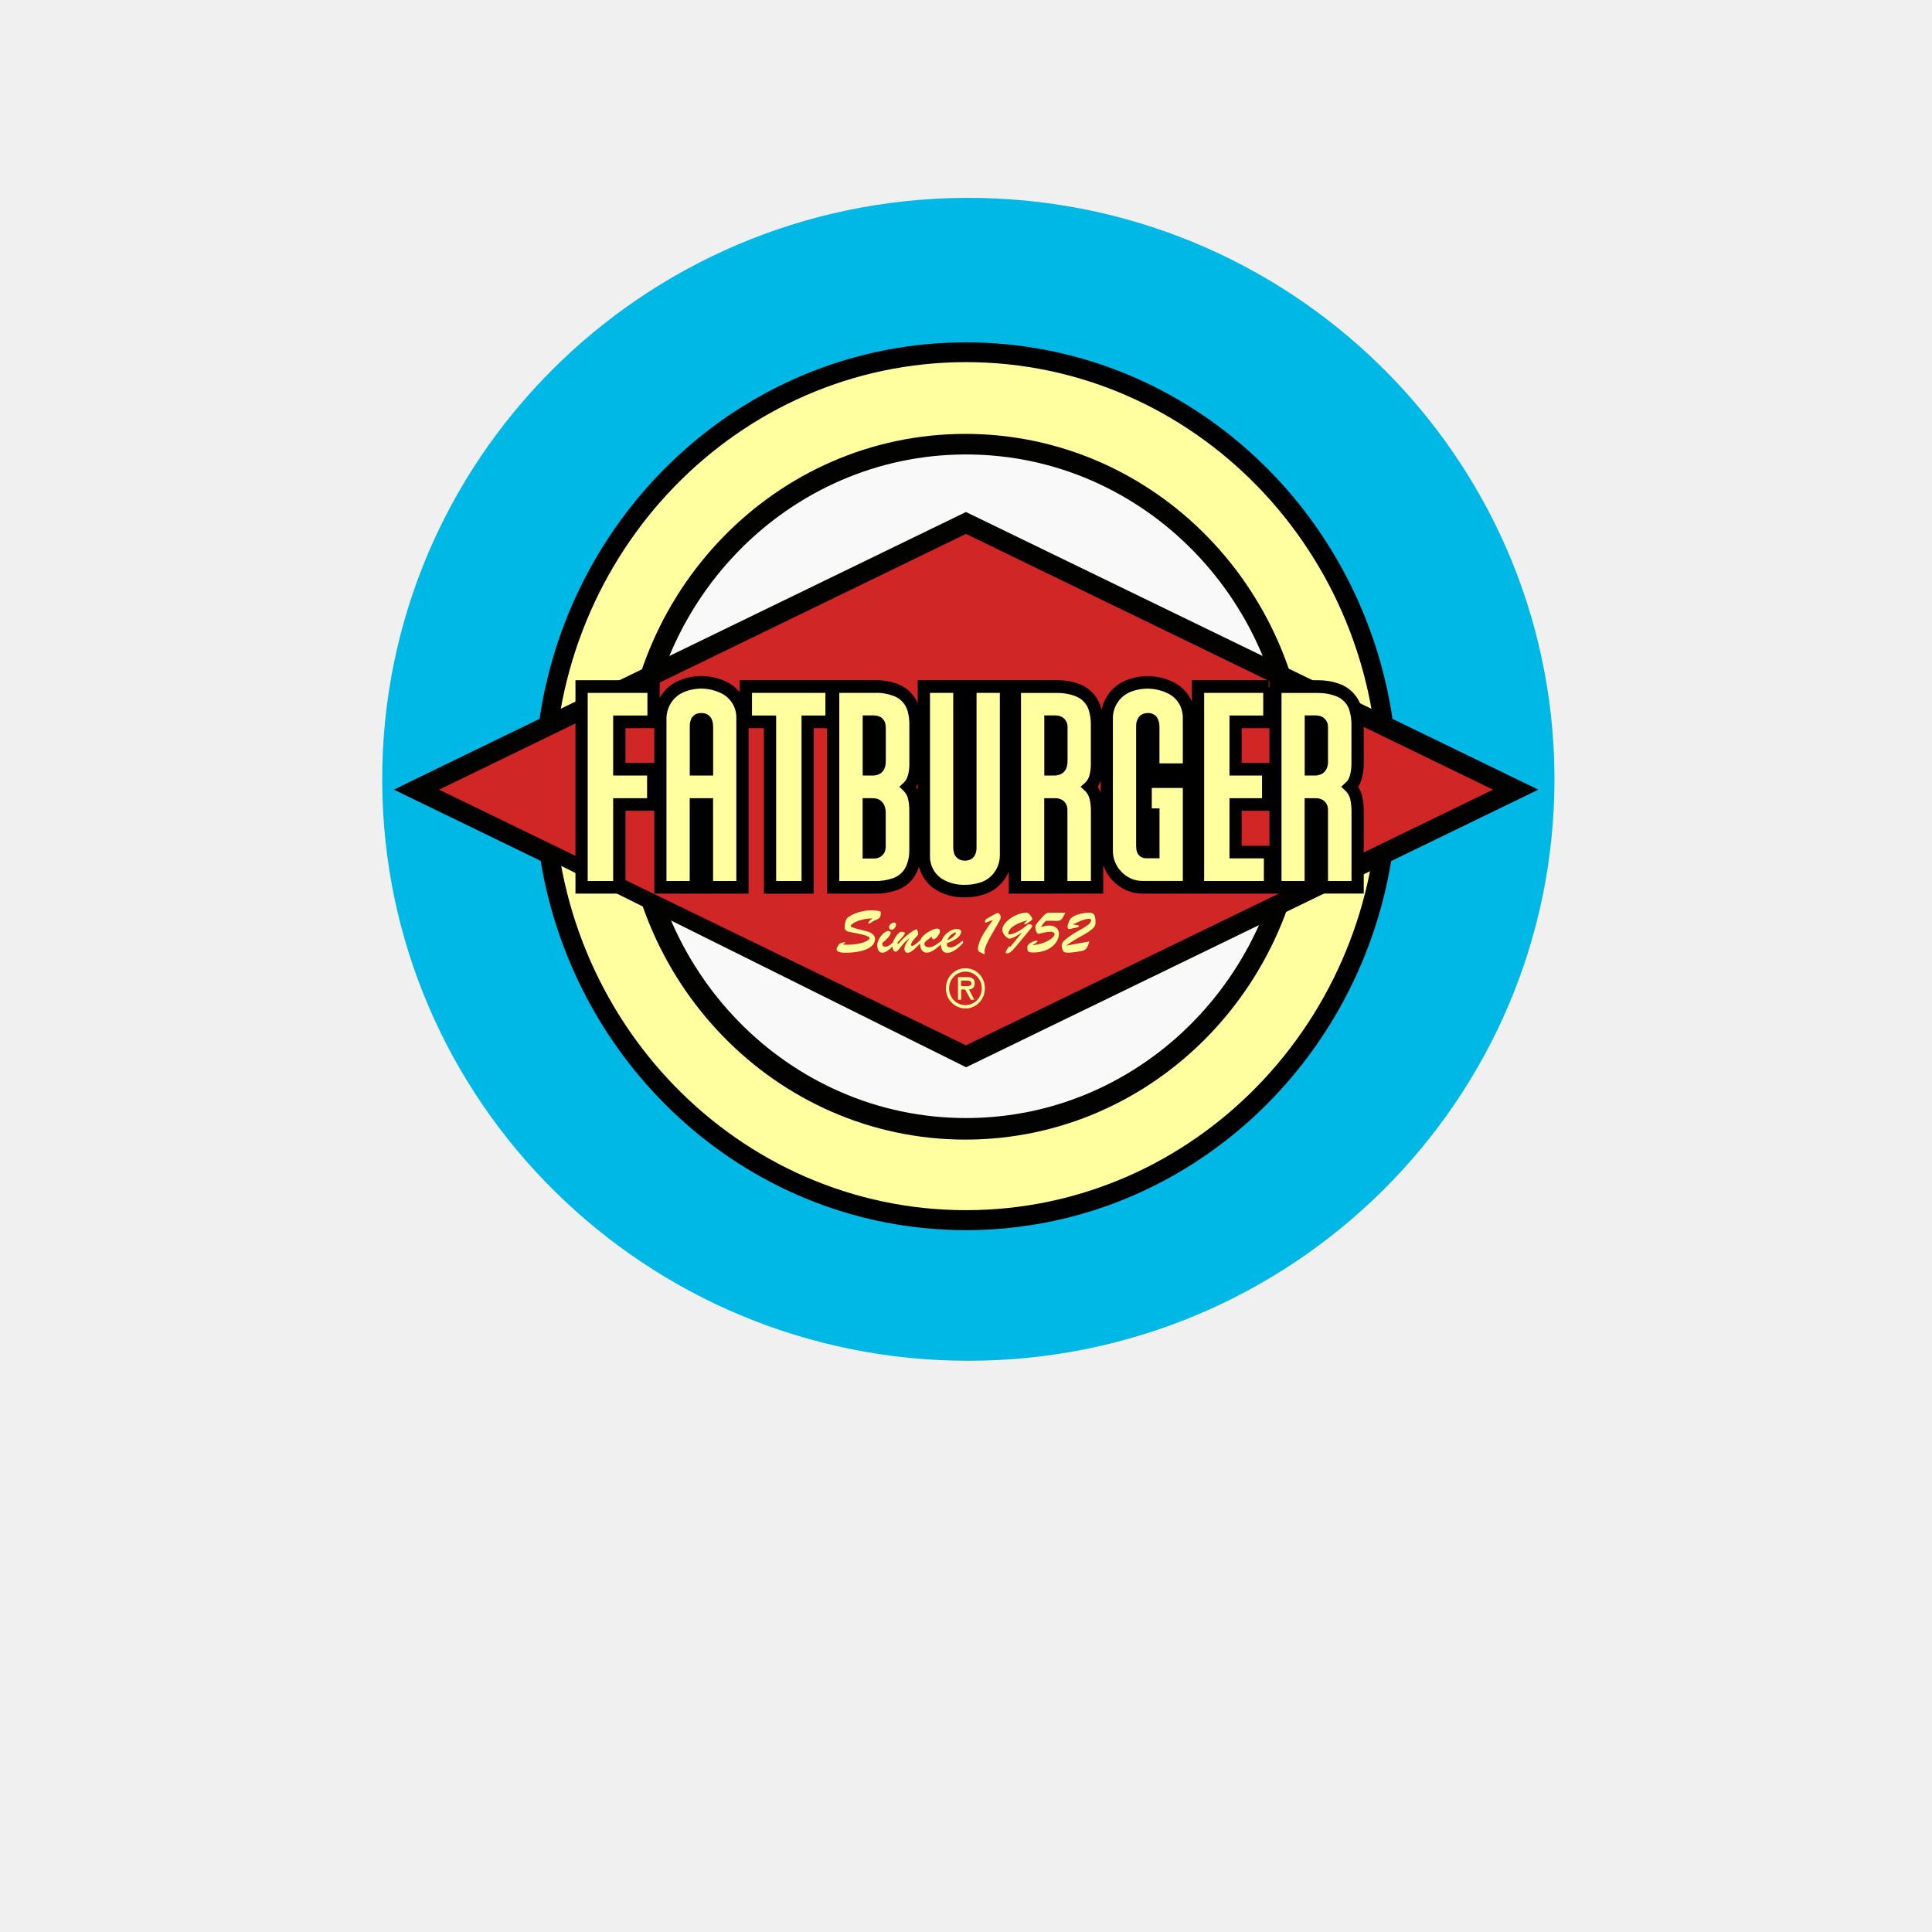
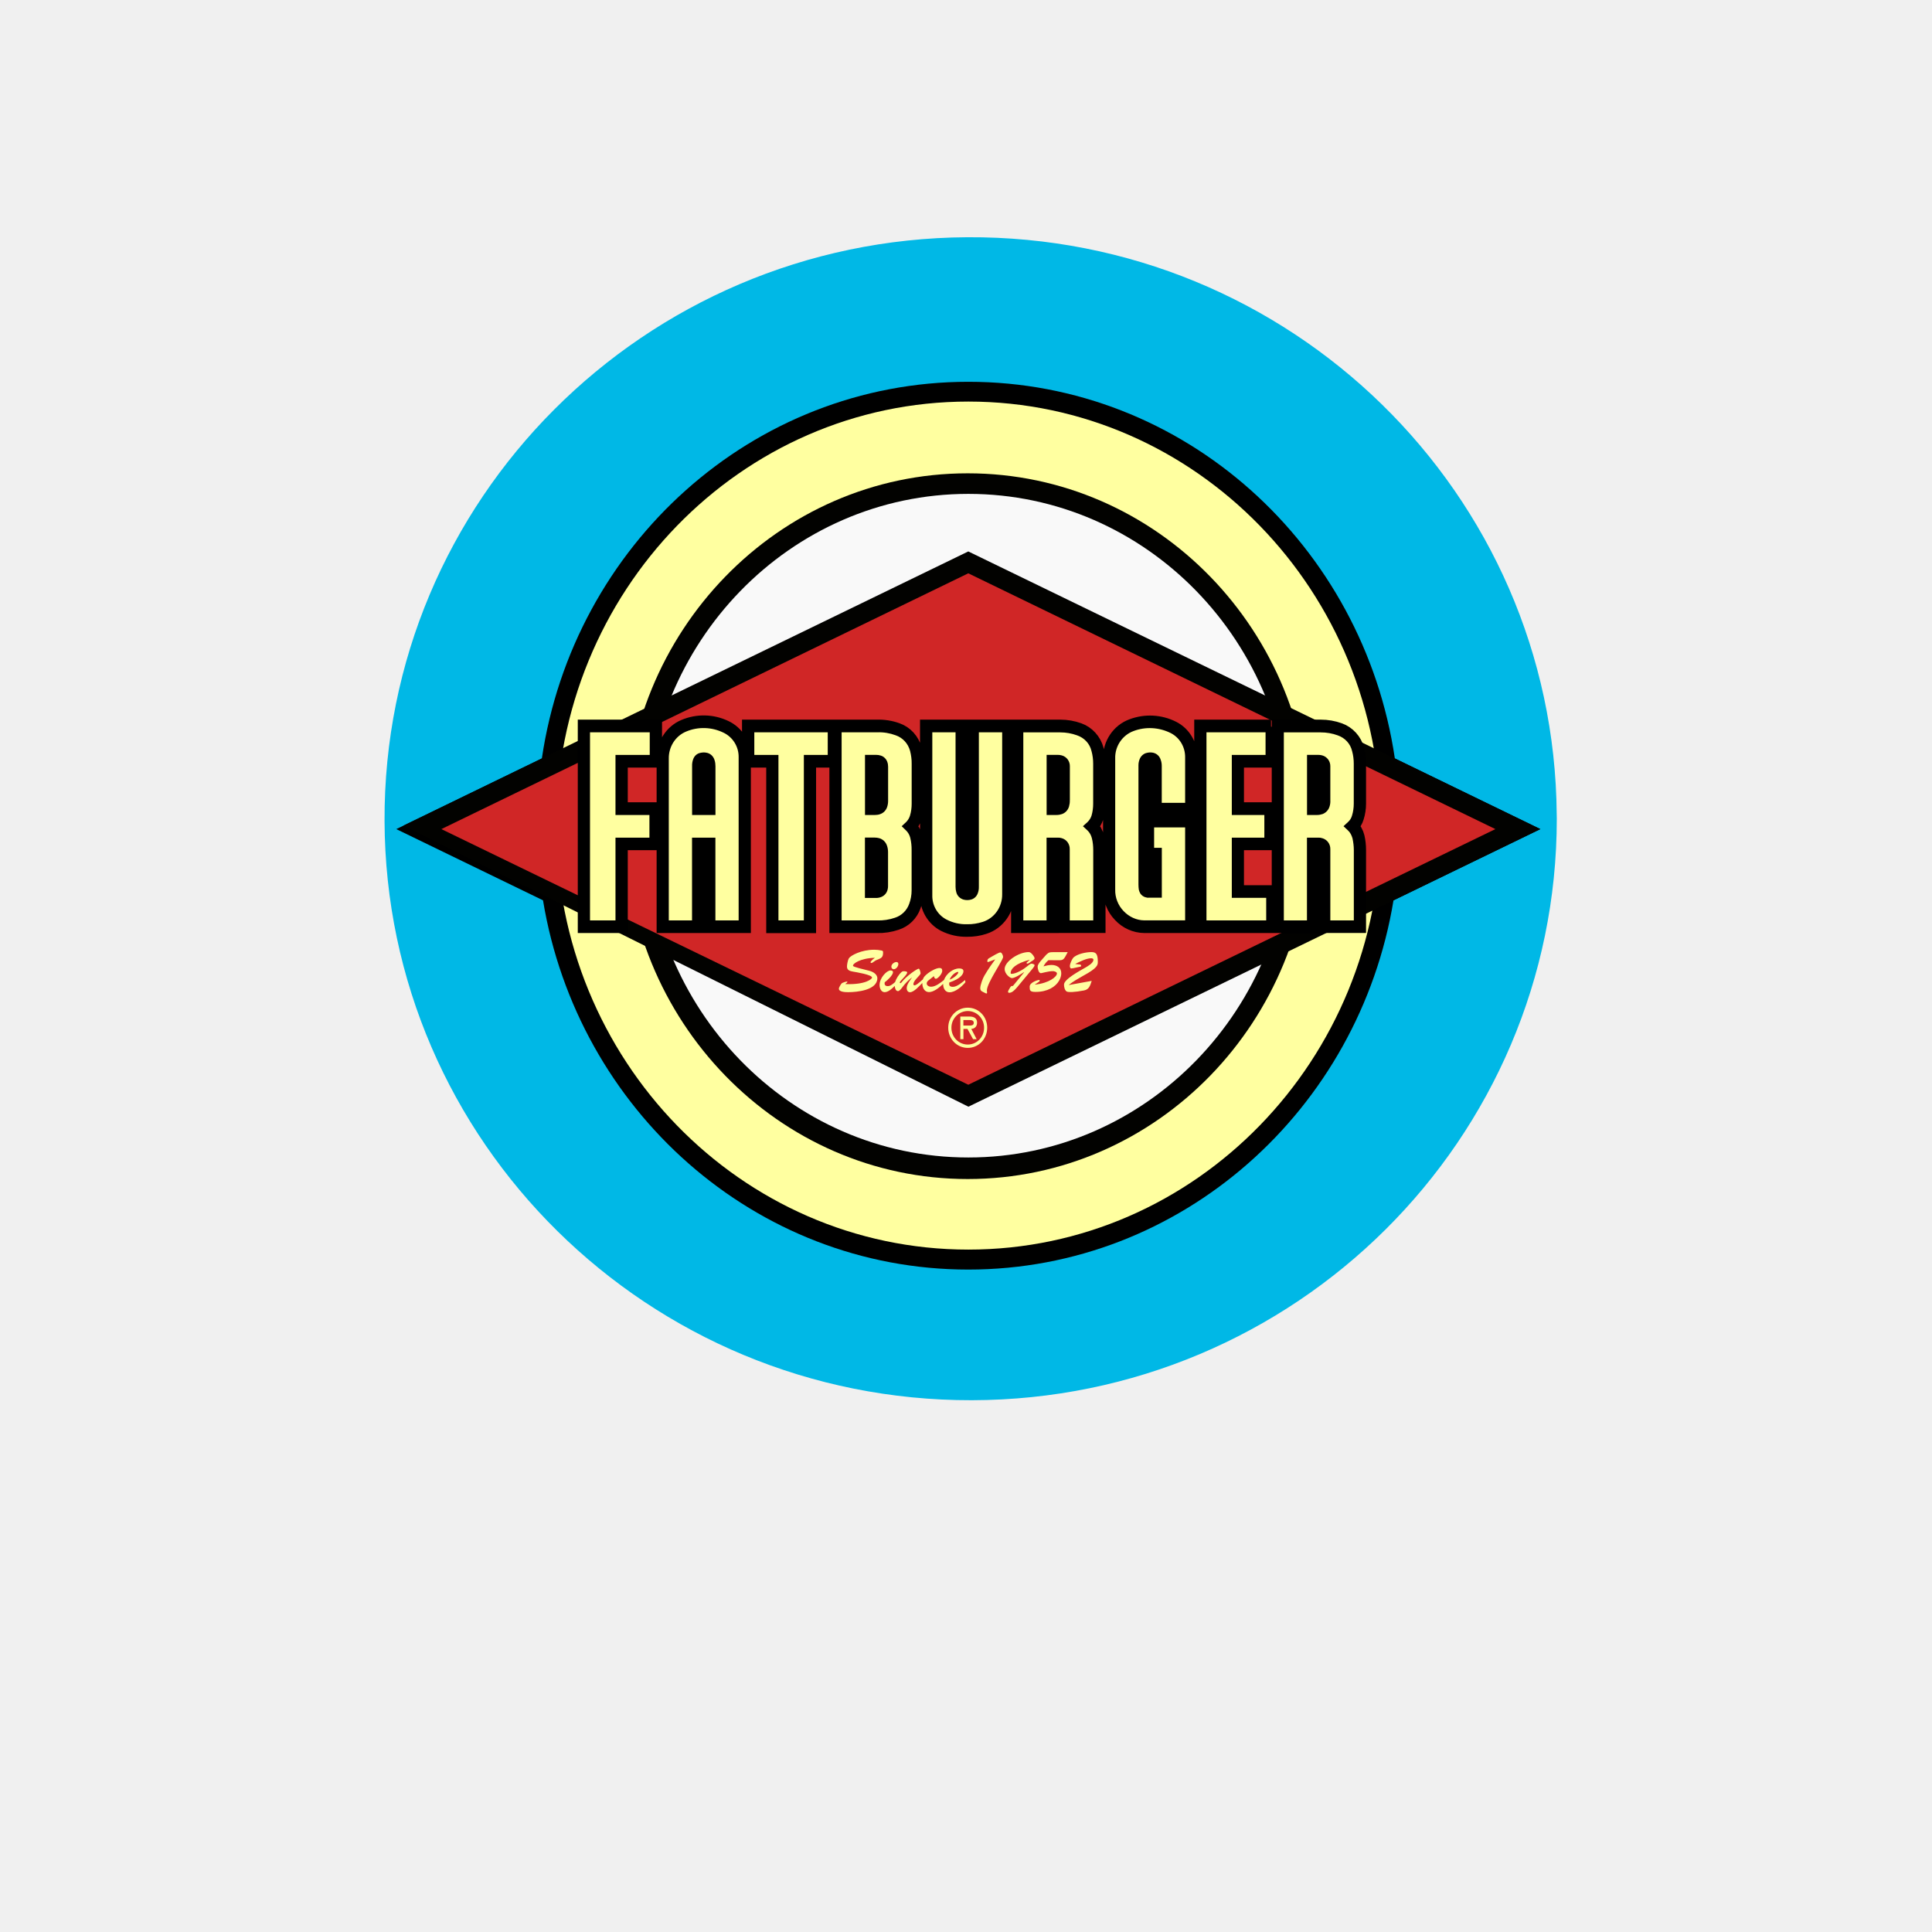
<svg xmlns="http://www.w3.org/2000/svg" viewBox="0 0 24 24" width="24pt" height="24pt" version="1.1" id="svg4" xml:space="preserve">
  <defs id="defs8" />
-   <path style="fill:#00b8e6;fill-opacity:1;stroke-width:2.785" id="path2106" d="M 19.31,9.681 A 7.281,7.223 0 0 1 12.043,16.904 7.281,7.223 0 0 1 4.748,9.709 7.281,7.223 0 0 1 11.986,2.458 7.281,7.223 0 0 1 19.31,9.624" />
-   <g id="g174" transform="matrix(0.5974023,0,0,0.6163518,-1.881535,5.531816)">
+   <path style="fill:#00b8e6;fill-opacity:1;stroke-width:2.785" id="path2106" d="M 19.339,10.17 A 7.281,7.223 0 0 1 12.072,17.394 7.281,7.223 0 0 1 4.777,10.199 7.281,7.223 0 0 1 12.015,2.947 7.281,7.223 0 0 1 19.338,10.114" />
+   <g id="g174" transform="matrix(0.5974023,0,0,0.6163518,-1.852723,6.021611)">
    <ellipse id="circle" vector-effect="non-scaling-stroke" display="none" fill="#ffffff" cx="12" cy="9.769" rx="6.566" ry="6.494" />
    <g id="g154" transform="matrix(1.324224,0,0,1.324224,7.346465,-6.410421)">
      <path d="m 20.982,10.082 -2.306,1.084 c -0.54,3.188 -3.325,5.62 -6.677,5.62 -3.352,0 -6.136,-2.432 -6.678,-5.62 L 3.017,10.082 5.303,9.006 C 5.798,5.761 8.608,3.274 12,3.274 c 3.393,0 6.202,2.487 6.697,5.732 z m -4.455,2.096 -4.526,2.129 -4.526,-2.129 c 0.806,1.686 2.529,2.848 4.525,2.848 1.997,-10e-4 3.722,-1.163 4.527,-2.848 z M 7.415,8.014 11.999,5.857 16.588,8.015 C 15.811,6.258 14.048,5.033 12,5.033 9.952,5.033 8.191,6.258 7.415,8.014 Z" id="path136" />
      <path fill="#ffffa0" d="m 12,15.33 c 2.934,0 5.313,-2.373 5.313,-5.3 0,-2.927 -2.38,-5.299 -5.313,-5.299 -2.933,0 -5.313,2.372 -5.313,5.299 0,2.927 2.379,5.3 5.313,5.3 z m 0,1.152 c 3.574,0 6.474,-2.889 6.474,-6.453 0,-3.564 -2.9,-6.454 -6.474,-6.454 -3.573,0 -6.471,2.891 -6.471,6.455 0,3.564 2.898,6.452 6.471,6.452 z" id="path138" />
      <path id="black" fill="#020200" d="m 11.99,15.408 c 2.975,0 5.386,-2.406 5.386,-5.371 0,-2.966 -2.411,-5.37 -5.386,-5.37 -2.973,0 -5.384,2.404 -5.384,5.37 -10e-4,2.965 2.411,5.371 5.384,5.371 z" />
      <path fill="#f9f9f9" d="m 12,15.08 c 2.797,0 5.064,-2.262 5.064,-5.05 0,-2.789 -2.268,-5.05 -5.064,-5.05 -2.796,0 -5.064,2.261 -5.064,5.05 0,2.788 2.268,5.05 5.064,5.05 z" id="path141" />
-       <polygon id="diamond" fill="#020200" points="20.982,10.082 11.999,5.856 3.128,10.03 12.001,14.307 " />
-       <polygon fill="#d02626" points="3.725,10.082 11.999,6.189 20.276,10.082 11.999,13.973 " id="polygon144" />
+       <polygon id="diamond" fill="#020200" points="11.999,5.856 3.128,10.03 12.001,14.307 20.982,10.082 " />
+       <polygon fill="#d02626" points="11.999,6.189 20.276,10.082 11.999,13.973 3.725,10.082 " id="polygon144" />
      <path fill="#ffffa0" d="m 11.922,12.988 v 0.084 h 0.053 c 0.046,0 0.11,0.008 0.11,-0.039 0,-0.043 -0.037,-0.045 -0.078,-0.045 z m 0.208,0.291 h -0.056 l -0.088,-0.156 h -0.063 v 0.156 h -0.049 v -0.344 h 0.146 c 0.061,0 0.117,0.021 0.117,0.092 0,0.066 -0.045,0.094 -0.091,0.096 z m -0.396,-0.174 c 0,0.145 0.116,0.256 0.257,0.256 0.14,0 0.256,-0.111 0.256,-0.256 0,-0.143 -0.117,-0.254 -0.256,-0.254 -0.14,10e-4 -0.257,0.112 -0.257,0.254 z m -0.05,0 c 0,-0.17 0.136,-0.305 0.307,-0.305 0.171,0 0.305,0.135 0.305,0.305 0,0.17 -0.134,0.307 -0.305,0.307 -0.171,0 -0.307,-0.137 -0.307,-0.307 z" id="path146" />
      <path fill="#ffffa0" d="m 10.435,12.236 c 0.093,0.021 0.136,0.071 0.136,0.115 0,0.184 -0.322,0.213 -0.456,0.213 -0.036,0 -0.148,0 -0.148,-0.053 0,-0.02 0.032,-0.069 0.046,-0.083 0.012,-0.009 0.066,-0.026 0.08,-0.026 0.005,0 0.007,0.001 0.007,0.006 0,0.008 -0.009,0.014 -0.016,0.018 -0.005,0.003 -0.01,0.008 -0.016,0.014 v 0.001 c 0.33,0.012 0.42,-0.083 0.42,-0.098 0,-0.046 -0.255,-0.084 -0.3,-0.092 -0.047,-0.008 -0.094,-0.021 -0.094,-0.077 0,-0.03 0.013,-0.098 0.029,-0.124 0.027,-0.044 0.196,-0.132 0.398,-0.132 0.039,0 0.078,0.004 0.117,0.012 0.021,0.005 0.023,0.012 0.023,0.03 0,0.068 -0.022,0.083 -0.077,0.105 -0.04,0.015 -0.047,0.019 -0.083,0.045 -0.006,0.003 -0.015,0.01 -0.023,0.01 -0.008,0 -0.014,-0.006 -0.014,-0.013 0,-0.003 0.018,-0.032 0.067,-0.065 L 10.53,12.041 c -0.238,0.007 -0.341,0.093 -0.341,0.115 -10e-4,0.013 -0.012,0.02 0.246,0.08 z m 0.356,-0.06 c 0,-0.038 0.044,-0.071 0.08,-0.071 0.016,0 0.03,0.011 0.03,0.029 0,0.036 -0.034,0.081 -0.074,0.081 -0.021,-10e-4 -0.036,-0.018 -0.036,-0.039 z m 1.157,0.203 c -0.049,0.039 -0.126,0.104 -0.192,0.104 -0.03,0 -0.06,-0.011 -0.057,-0.045 l 0.002,-0.021 c 0.177,-0.058 0.222,-0.127 0.222,-0.172 0,-0.036 -0.037,-0.042 -0.066,-0.042 -0.098,-10e-4 -0.205,0.081 -0.24,0.176 -0.054,0.042 -0.132,0.102 -0.201,0.102 -0.048,0 -0.07,-0.028 -0.07,-0.049 0,-0.025 0.017,-0.04 0.037,-0.054 l 0.077,-0.059 c 10e-4,0.018 0.011,0.041 0.032,0.041 0.024,0 0.098,-0.071 0.098,-0.122 0,-0.028 -0.013,-0.042 -0.042,-0.042 -0.052,0 -0.141,0.048 -0.182,0.08 -0.042,0.032 -0.068,0.056 -0.081,0.094 l -0.052,0.044 c -0.017,0.014 -0.057,0.046 -0.08,0.046 -0.009,0 -0.016,-0.009 -0.016,-0.016 0,-0.064 0.113,-0.134 0.113,-0.169 -0.003,-0.02 -0.007,-0.037 -0.014,-0.051 -0.005,-0.012 -0.01,-0.018 -0.014,-0.018 -0.027,0 -0.197,0.114 -0.271,0.208 -0.004,0.005 -0.012,0.013 -0.018,0.013 -0.006,0 -0.01,-0.005 -0.01,-0.01 0,-0.022 0.116,-0.116 0.116,-0.151 0,-0.006 0.004,-0.019 -0.051,-0.021 -0.015,0 -0.023,0.002 -0.036,0.012 -0.041,0.034 -0.085,0.099 -0.103,0.154 -0.033,0.027 -0.072,0.061 -0.113,0.061 -0.042,0 -0.057,-0.021 -0.049,-0.059 0.039,-0.026 0.13,-0.108 0.13,-0.154 0,-0.021 -0.024,-0.026 -0.04,-0.026 -0.056,0 -0.171,0.11 -0.171,0.222 0,0.047 0.024,0.109 0.079,0.109 0.055,0 0.115,-0.051 0.159,-0.095 0.002,0.032 0.015,0.079 0.051,0.079 0.024,0 0.059,-0.045 0.072,-0.063 0.042,-0.054 0.089,-0.102 0.143,-0.142 l 0.002,0.002 c -0.03,0.042 -0.08,0.103 -0.08,0.159 0,0.029 0.016,0.061 0.051,0.061 0.061,0 0.143,-0.09 0.194,-0.141 v 0.003 c 0,0.068 0.034,0.136 0.105,0.136 0.075,0 0.163,-0.07 0.222,-0.125 0,0.002 0,0.003 0,0.006 0.001,0.061 0.033,0.122 0.1,0.122 0.091,0 0.193,-0.087 0.25,-0.153 z m -0.242,-0.006 c 0.025,-0.061 0.078,-0.105 0.125,-0.118 0.006,-0.001 0.011,0.004 0.011,0.011 10e-4,0.014 -0.055,0.079 -0.136,0.107 z m 0.625,-0.275 c -0.003,10e-4 -0.022,0.008 -0.024,0.008 -0.011,0 -0.009,-0.016 -0.008,-0.021 0.001,-0.026 0.02,-0.035 0.042,-0.047 0.031,-0.018 0.136,-0.079 0.161,-0.079 0.025,0 0.043,0.05 0.043,0.063 0,0.028 0,0.025 -0.146,0.27 -0.032,0.055 -0.108,0.186 -0.108,0.245 0,0.014 0.003,0.023 0.003,0.035 0,0.008 -0.004,0.012 -0.013,0.012 -0.004,0 -0.015,-0.006 -0.019,-0.008 -0.037,-0.02 -0.075,-0.025 -0.075,-0.072 0,-0.048 0.039,-0.151 0.065,-0.192 0.066,-0.11 0.141,-0.209 0.168,-0.244 l -0.002,-0.002 z m 0.625,0.021 c -0.012,0.005 -0.02,0.011 -0.03,0.011 -0.006,0 -0.012,-0.006 -0.012,-0.01 0,-0.004 -0.004,-0.004 0.05,-0.048 l -0.002,-10e-4 c -0.223,0.056 -0.298,0.14 -0.298,0.2 0,0.01 0.004,0.014 0.016,0.014 0.071,0 0.191,-0.071 0.246,-0.116 0.013,-0.01 0.045,-0.039 0.065,-0.039 0.012,0 0.049,0.008 0.049,0.024 0,0.015 -0.022,0.038 -0.029,0.049 l -0.243,0.284 c -0.055,0.063 -0.086,0.083 -0.125,0.087 -0.01,0 -0.02,-0.004 -0.02,-0.018 0,-0.012 0.018,-0.037 0.023,-0.047 0.016,-0.024 0.021,-0.042 0.054,-0.04 l 0.175,-0.207 -0.002,-0.003 c -0.039,0.026 -0.144,0.091 -0.188,0.091 -0.031,0 -0.115,-0.062 -0.115,-0.139 0,-0.114 0.222,-0.26 0.382,-0.257 0.035,10e-4 0.088,0.072 0.088,0.094 0,0.021 -0.035,0.039 -0.053,0.049 z m 0.269,-0.127 c 0.043,-0.039 0.059,-0.037 0.113,-0.037 h 0.222 c -0.06,0.109 -0.062,0.125 -0.146,0.123 l -0.156,-10e-4 c -0.032,0.025 -0.059,0.057 -0.078,0.094 0.042,-0.011 0.083,-0.021 0.127,-0.021 0.08,0 0.152,0.04 0.152,0.126 0,0.038 -0.012,0.076 -0.034,0.113 -0.056,0.094 -0.182,0.171 -0.369,0.171 -0.089,0 -0.093,-0.021 -0.093,-0.08 0,-0.067 0.132,-0.102 0.145,-0.102 0.005,0 0.013,10e-4 0.013,0.01 0,0.009 -0.012,0.018 -0.017,0.021 l -0.059,0.038 0.002,0.002 c 0.222,-0.023 0.344,-0.12 0.344,-0.17 0,-0.024 -0.043,-0.035 -0.063,-0.035 -0.037,0 -0.079,0.007 -0.114,0.015 -0.035,0.006 -0.063,0.016 -0.074,0.016 -0.037,0 -0.052,-0.07 -0.052,-0.099 0,-0.029 0.027,-0.061 0.045,-0.083 z m 0.421,0.207 c -0.005,10e-4 -0.025,0.004 -0.031,0.004 -0.016,0 -0.021,-0.024 -0.021,-0.036 0,-0.034 0.029,-0.097 0.051,-0.124 0.056,-0.061 0.205,-0.089 0.284,-0.089 0.069,0 0.104,0.019 0.104,0.146 0,0.049 0,0.094 -0.229,0.214 -0.077,0.042 -0.156,0.085 -0.226,0.139 l 0.002,0.002 0.357,-0.063 c -0.023,0.068 -0.039,0.131 -0.122,0.146 -0.144,0.027 -0.25,0.031 -0.274,0.014 -0.029,-0.021 -0.039,-0.069 -0.039,-0.104 0,-0.083 0.263,-0.217 0.332,-0.256 0.037,-0.021 0.13,-0.07 0.13,-0.121 0,-0.02 -0.022,-0.023 -0.036,-0.023 -0.075,0 -0.18,0.053 -0.248,0.085 v 0.002 l 0.055,0.007 c 0.012,0 0.036,0 0.036,0.019 0,0.014 -0.014,0.016 -0.024,0.017 z" id="path148" />
      <path stroke="#000000" stroke-width="0.216" stroke-miterlimit="2.613" d="m 11.148,11.25 c 0.029,-0.075 0.043,-0.153 0.043,-0.233 v -0.614 c 10e-4,-0.07 -0.007,-0.14 -0.023,-0.207 -0.015,-0.061 -0.047,-0.114 -0.092,-0.156 0.04,-0.038 0.07,-0.084 0.085,-0.136 0.021,-0.067 0.03,-0.138 0.03,-0.208 V 9.088 C 11.192,9.014 11.183,8.941 11.163,8.869 11.125,8.731 11.02,8.619 10.883,8.573 10.78,8.537 10.672,8.521 10.564,8.524 H 9.926 v 3.032 h 0.639 c 0.105,0.003 0.208,-0.012 0.308,-0.045 0.127,-0.039 0.23,-0.135 0.275,-0.261 z M 10.46,11.044 v -0.749 h 0.07 c 0.017,0 0.033,10e-4 0.048,0.006 0.031,0.008 0.055,0.031 0.065,0.061 0.008,0.022 0.012,0.045 0.011,0.068 v 0.515 c 10e-4,0.013 -10e-4,0.025 -0.004,0.039 -0.007,0.023 -0.023,0.042 -0.047,0.052 -0.015,0.005 -0.031,0.009 -0.048,0.009 H 10.46 Z m 0.129,-1.269 c -0.017,0.006 -0.035,0.01 -0.052,0.01 H 10.46 V 9.036 h 0.09 c 0.017,0 0.033,0.002 0.049,0.007 0.022,0.006 0.04,0.022 0.047,0.045 0.004,0.014 0.007,0.03 0.007,0.045 v 0.513 c 10e-4,0.025 -0.003,0.049 -0.01,0.073 -0.007,0.027 -0.028,0.046 -0.054,0.056 z M 18.137,9.089 C 18.137,9.016 18.128,8.944 18.11,8.873 18.074,8.734 17.966,8.621 17.83,8.574 17.735,8.541 17.636,8.524 17.534,8.524 h -0.662 v 3.032 h 0.532 v -1.261 h 0.091 c 0.014,0 0.028,10e-4 0.039,0.005 0.042,0.011 0.065,0.046 0.065,0.086 v 1.169 h 0.538 v -1.153 c 0,-0.067 -0.007,-0.135 -0.023,-0.201 -0.016,-0.062 -0.049,-0.12 -0.097,-0.162 0.042,-0.037 0.071,-0.083 0.087,-0.136 0.022,-0.068 0.033,-0.138 0.033,-0.208 V 9.089 Z m -0.538,0.556 c 0.002,0.024 0,0.049 -0.007,0.071 -0.011,0.027 -0.032,0.048 -0.059,0.058 -0.017,0.006 -0.035,0.01 -0.055,0.01 H 17.401 V 9.038 h 0.093 c 0.014,-10e-4 0.028,0 0.039,0.004 0.04,0.01 0.065,0.046 0.065,0.086 V 9.645 Z M 14.046,9.089 C 14.046,9.016 14.037,8.944 14.019,8.873 13.981,8.734 13.875,8.621 13.739,8.574 13.644,8.541 13.545,8.524 13.445,8.524 h -0.666 v 3.032 h 0.534 v -1.261 h 0.091 c 0.014,0 0.028,10e-4 0.041,0.005 0.038,0.011 0.064,0.046 0.064,0.086 v 1.169 h 0.537 v -1.153 c 0.002,-0.067 -0.007,-0.135 -0.023,-0.201 -0.014,-0.062 -0.049,-0.12 -0.095,-0.162 0.04,-0.037 0.069,-0.083 0.087,-0.136 0.021,-0.068 0.031,-0.138 0.031,-0.208 V 9.089 Z m -0.537,0.556 c 0,0.024 -0.002,0.049 -0.009,0.071 -0.01,0.027 -0.031,0.048 -0.056,0.058 -0.019,0.006 -0.037,0.01 -0.057,0.01 H 13.312 V 9.038 h 0.091 c 0.014,-10e-4 0.028,0 0.041,0.004 0.038,0.01 0.064,0.046 0.064,0.086 V 9.645 Z M 8.478,8.989 C 8.48,8.794 8.366,8.616 8.188,8.536 7.982,8.44 7.746,8.435 7.535,8.521 7.337,8.601 7.209,8.796 7.213,9.009 v 2.547 h 0.533 v -1.261 h 0.198 v 1.261 H 8.477 V 8.989 Z M 7.944,9.124 v 0.66 H 7.746 V 9.124 C 7.745,9.096 7.749,9.069 7.76,9.044 7.769,9.023 7.788,9.007 7.81,9.003 7.83,8.999 7.852,8.998 7.872,9.001 c 0.03,0.005 0.055,0.026 0.063,0.056 0.007,0.022 0.01,0.044 0.009,0.067 z m 8.809,-0.6 h -1.098 v 3.032 h 1.105 v -0.512 h -0.54 v -0.749 h 0.512 V 9.782 H 16.22 V 9.038 h 0.532 V 8.524 Z m -1.8,2.518 h -0.114 c -0.01,0 -0.023,-10e-4 -0.034,-0.003 -0.016,-0.002 -0.026,-0.011 -0.034,-0.022 -0.003,-0.008 -0.009,-0.018 -0.009,-0.027 -0.006,-0.021 -0.008,-0.042 -0.008,-0.063 V 9.111 c 0,-0.021 0.006,-0.042 0.016,-0.063 0.007,-0.021 0.025,-0.037 0.046,-0.044 0.021,-0.006 0.043,-0.008 0.066,-0.003 0.028,0.005 0.051,0.025 0.06,0.054 0.008,0.021 0.012,0.044 0.012,0.066 V 9.765 H 15.49 V 8.991 C 15.492,8.803 15.386,8.63 15.218,8.547 15.015,8.447 14.78,8.435 14.568,8.512 14.357,8.586 14.217,8.787 14.223,9.01 V 11 c -0.002,0.146 0.053,0.286 0.156,0.389 0.1,0.105 0.238,0.165 0.384,0.167 h 0.728 V 9.972 h -0.656 v 0.481 h 0.12 v 0.589 z M 9.501,9.038 H 9.876 V 8.524 H 8.554 v 0.514 h 0.38 v 2.519 H 9.501 Z M 7.082,8.524 H 5.975 v 3.032 H 6.544 V 10.295 H 7.077 V 9.782 H 6.544 V 9.038 h 0.538 z m 4.899,3.089 c 0.092,0.001 0.184,-0.012 0.271,-0.04 0.219,-0.068 0.368,-0.272 0.362,-0.501 V 8.524 H 12.08 v 2.437 c 10e-4,0.026 -0.003,0.05 -0.013,0.074 -0.009,0.019 -0.026,0.034 -0.046,0.039 -0.023,0.007 -0.05,0.007 -0.074,10e-4 -0.027,-0.006 -0.049,-0.026 -0.057,-0.054 -0.006,-0.019 -0.008,-0.04 -0.008,-0.06 V 8.524 h -0.533 v 2.563 c -0.005,0.188 0.101,0.363 0.27,0.447 0.113,0.055 0.237,0.082 0.362,0.079 z" id="path150" />
      <path fill="#ffffa0" d="m 10.01,8.609 v 2.863 h 0.558 c 0.094,0.003 0.19,-0.011 0.28,-0.041 0.103,-0.032 0.186,-0.11 0.223,-0.211 0.025,-0.065 0.038,-0.134 0.038,-0.203 V 10.401 C 11.11,10.339 11.103,10.276 11.088,10.215 11.077,10.172 11.053,10.131 11.02,10.101 L 10.953,10.038 11.021,9.977 C 11.049,9.951 11.071,9.916 11.083,9.879 11.102,9.819 11.11,9.758 11.11,9.696 V 9.088 C 11.111,9.022 11.102,8.956 11.085,8.892 11.054,8.78 10.97,8.691 10.858,8.654 10.766,8.621 10.668,8.605 10.57,8.609 h -10e-4 z m 0.366,2.52 v -0.918 h 0.153 c 0.024,0 0.048,0.003 0.071,0.009 0.058,0.016 0.104,0.059 0.123,0.116 0.011,0.031 0.016,0.063 0.016,0.096 v 0.512 c 10e-4,0.021 -0.002,0.042 -0.008,0.063 -0.014,0.05 -0.049,0.088 -0.096,0.107 -0.025,0.01 -0.052,0.016 -0.08,0.016 h -0.179 z m 0.173,-2.177 c 0.026,0 0.051,0.003 0.076,0.011 0.047,0.014 0.085,0.05 0.102,0.096 0.009,0.024 0.013,0.049 0.013,0.074 v 0.511 c 10e-4,0.034 -0.004,0.068 -0.015,0.101 -0.017,0.05 -0.056,0.091 -0.107,0.108 -0.025,0.01 -0.053,0.014 -0.08,0.014 H 10.377 V 8.952 Z M 6.997,8.609 H 6.059 v 2.863 h 0.4 v -1.26 H 6.992 V 9.867 H 6.459 V 8.953 H 6.997 Z M 9.792,8.953 V 8.609 H 8.639 v 0.344 h 0.379 v 2.519 H 9.417 V 8.953 Z m 2.739,-0.344 h -0.366 v 2.35 c 0.001,0.037 -0.005,0.073 -0.02,0.107 -0.018,0.044 -0.056,0.076 -0.1,0.088 -0.039,0.011 -0.079,0.011 -0.117,0.002 C 11.872,11.142 11.826,11.1 11.811,11.044 11.803,11.017 11.799,10.989 11.799,10.961 V 8.609 h -0.365 v 2.479 c -0.004,0.156 0.083,0.301 0.224,0.371 0.098,0.049 0.209,0.074 0.32,0.071 h 10e-4 0.002 c 0.084,0.002 0.167,-0.012 0.246,-0.036 0.183,-0.056 0.307,-0.228 0.304,-0.42 z m 2.505,1.073 h 0.368 V 8.989 C 15.406,8.833 15.319,8.691 15.179,8.621 14.995,8.532 14.784,8.52 14.593,8.59 14.418,8.653 14.3,8.821 14.306,9.008 V 11 c -0.004,0.123 0.045,0.243 0.132,0.33 0.086,0.088 0.203,0.14 0.323,0.141 h 0.643 v -1.415 h -0.487 v 0.311 h 0.121 v 0.759 h -0.197 c -0.042,0 -0.012,0.003 -0.054,-0.005 C 14.752,11.113 14.72,11.092 14.699,11.06 14.689,11.043 14.682,11.024 14.677,11.005 14.673,10.98 14.671,10.953 14.671,10.926 V 9.111 c 0,-0.032 0.006,-0.064 0.019,-0.094 0.018,-0.045 0.057,-0.079 0.1,-0.092 0.036,-0.01 0.071,-0.013 0.109,-0.006 0.059,0.012 0.105,0.053 0.122,0.11 0.012,0.031 0.016,0.062 0.016,0.093 v 0.56 z m 1.632,-1.073 h -0.929 v 2.863 h 0.938 v -0.344 h -0.54 v -0.916 h 0.511 V 9.867 H 16.137 V 8.953 h 0.53 V 8.609 Z m -9.372,2.863 h 0.365 v -1.26 h 0.367 v 1.26 H 8.393 V 8.989 C 8.396,8.827 8.3,8.68 8.152,8.613 7.968,8.527 7.755,8.521 7.567,8.598 7.401,8.665 7.293,8.829 7.296,9.009 Z M 8.029,9.125 V 9.867 H 7.662 V 9.126 C 7.66,9.087 7.667,9.047 7.682,9.011 7.701,8.965 7.742,8.931 7.79,8.922 7.822,8.915 7.854,8.913 7.885,8.919 c 0.063,0.009 0.113,0.055 0.13,0.114 0.01,0.03 0.014,0.06 0.014,0.092 z m 4.834,-0.516 v 2.863 h 0.365 v -1.26 h 0.175 c 0.021,-10e-4 0.043,0.002 0.063,0.008 0.076,0.02 0.128,0.089 0.126,0.167 v 1.085 h 0.369 v -1.071 c 0,-0.06 -0.006,-0.121 -0.021,-0.179 -0.012,-0.046 -0.035,-0.089 -0.071,-0.121 l -0.07,-0.063 0.07,-0.061 C 13.899,9.95 13.921,9.916 13.934,9.878 13.952,9.819 13.96,9.757 13.96,9.695 V 9.088 C 13.96,9.022 13.952,8.958 13.934,8.895 13.907,8.782 13.822,8.693 13.707,8.655 13.623,8.625 13.533,8.61 13.442,8.61 h -0.579 z m 0.73,1.034 C 13.595,9.676 13.589,9.709 13.58,9.741 13.563,9.794 13.523,9.835 13.471,9.853 13.445,9.862 13.417,9.867 13.388,9.867 H 13.229 V 8.952 h 0.175 c 0.021,0 0.041,0.003 0.062,0.008 0.078,0.02 0.13,0.089 0.128,0.167 v 0.516 z m 3.361,-1.034 v 2.863 h 0.363 v -1.26 h 0.177 c 0.021,-10e-4 0.041,0.002 0.062,0.008 0.077,0.02 0.13,0.089 0.128,0.167 v 1.085 h 0.369 v -1.071 c 0,-0.06 -0.008,-0.121 -0.021,-0.179 -0.014,-0.046 -0.035,-0.089 -0.072,-0.121 L 17.891,10.038 17.96,9.976 C 17.991,9.95 18.013,9.916 18.024,9.878 18.043,9.819 18.052,9.757 18.052,9.695 V 9.088 c 0,-0.066 -0.008,-0.13 -0.026,-0.193 C 17.999,8.782 17.914,8.693 17.799,8.655 17.715,8.625 17.625,8.61 17.532,8.61 h -0.578 z m 0.73,1.034 c 0.002,0.033 -0.002,0.066 -0.013,0.098 -0.017,0.053 -0.059,0.094 -0.109,0.112 -0.028,0.009 -0.054,0.014 -0.083,0.014 H 17.318 V 8.952 h 0.175 c 0.022,0 0.043,0.003 0.063,0.008 0.077,0.02 0.13,0.089 0.128,0.167 z" id="path152" />
    </g>
  </g>
</svg>
